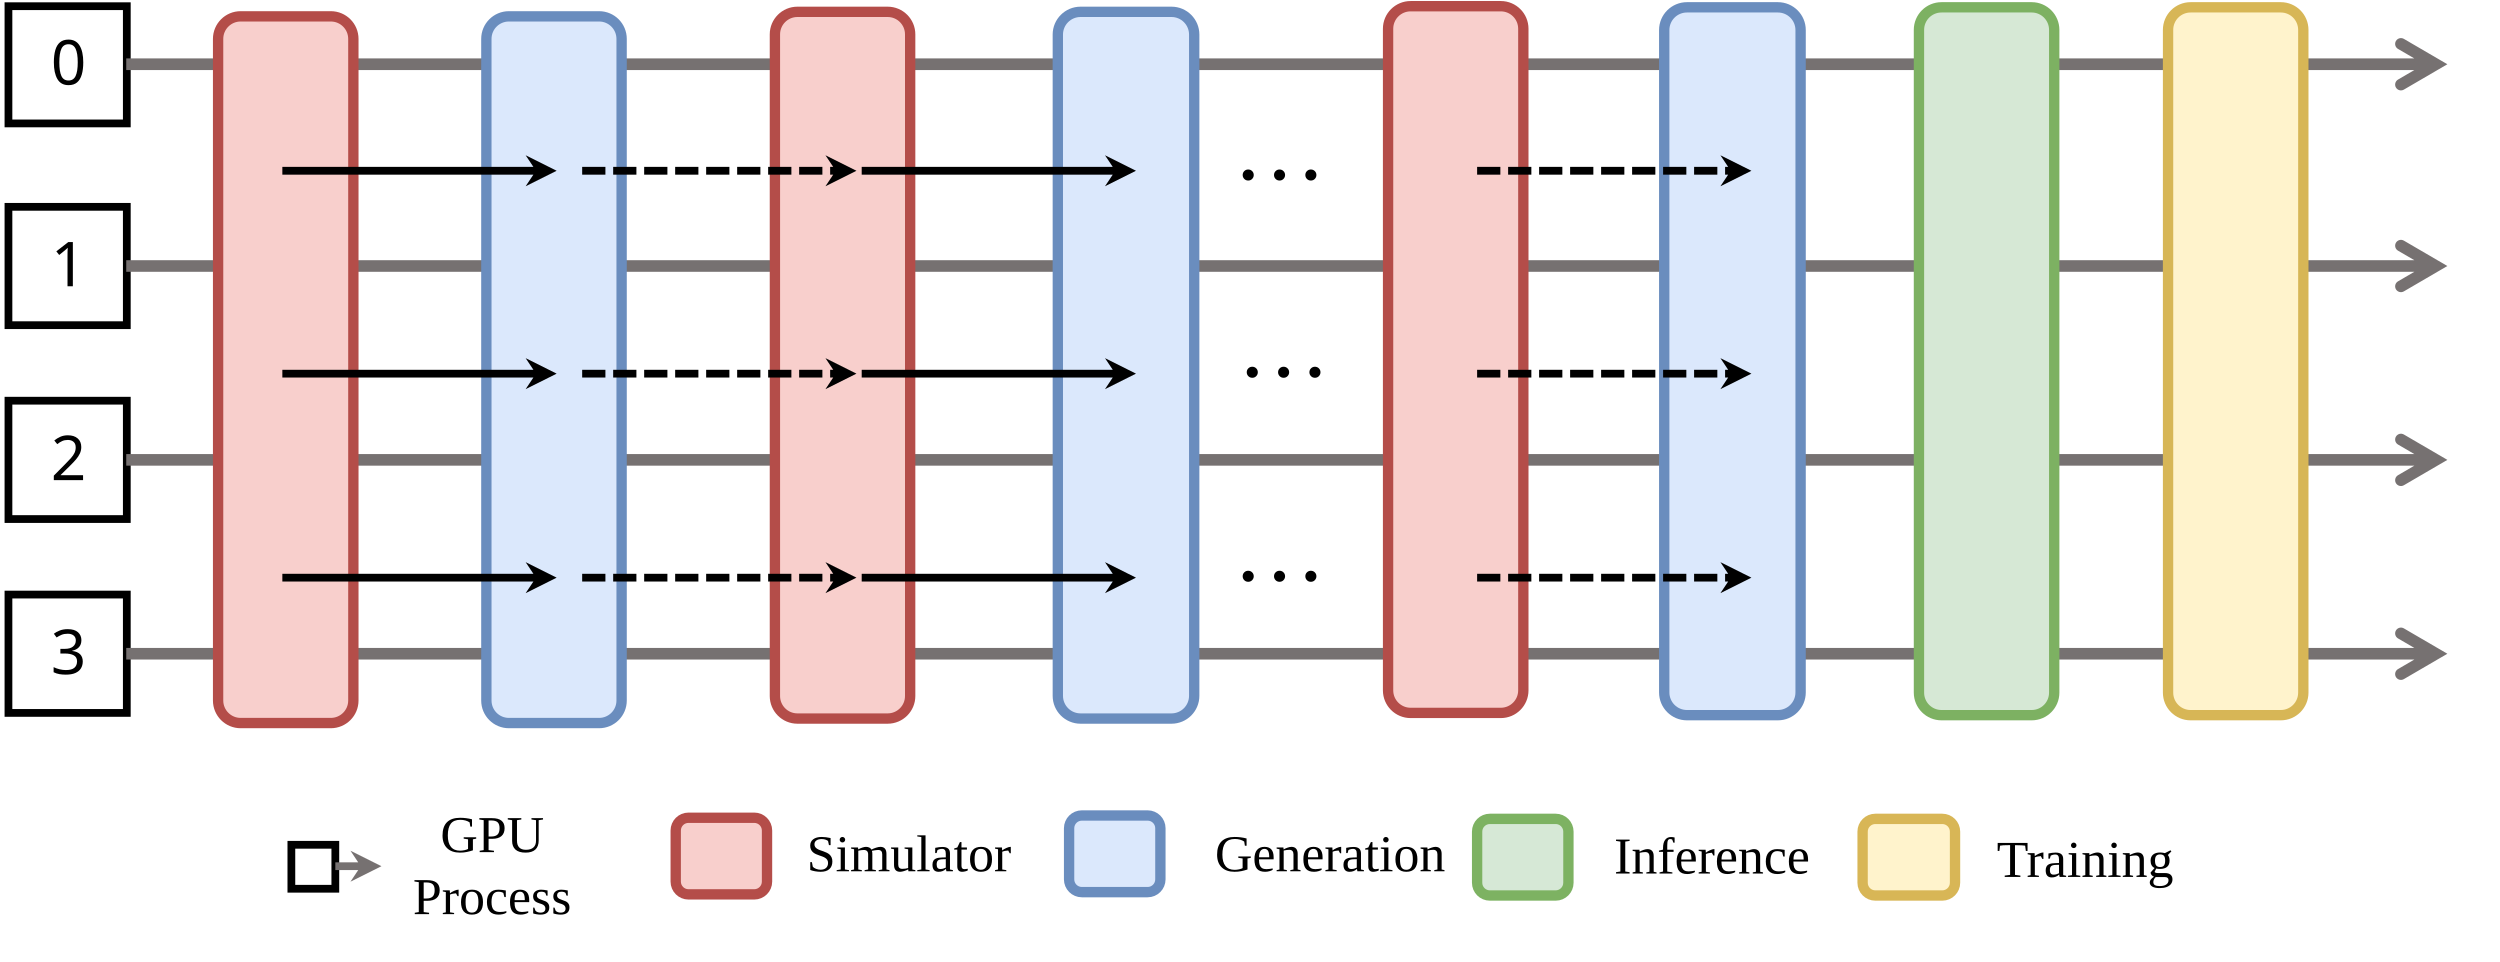
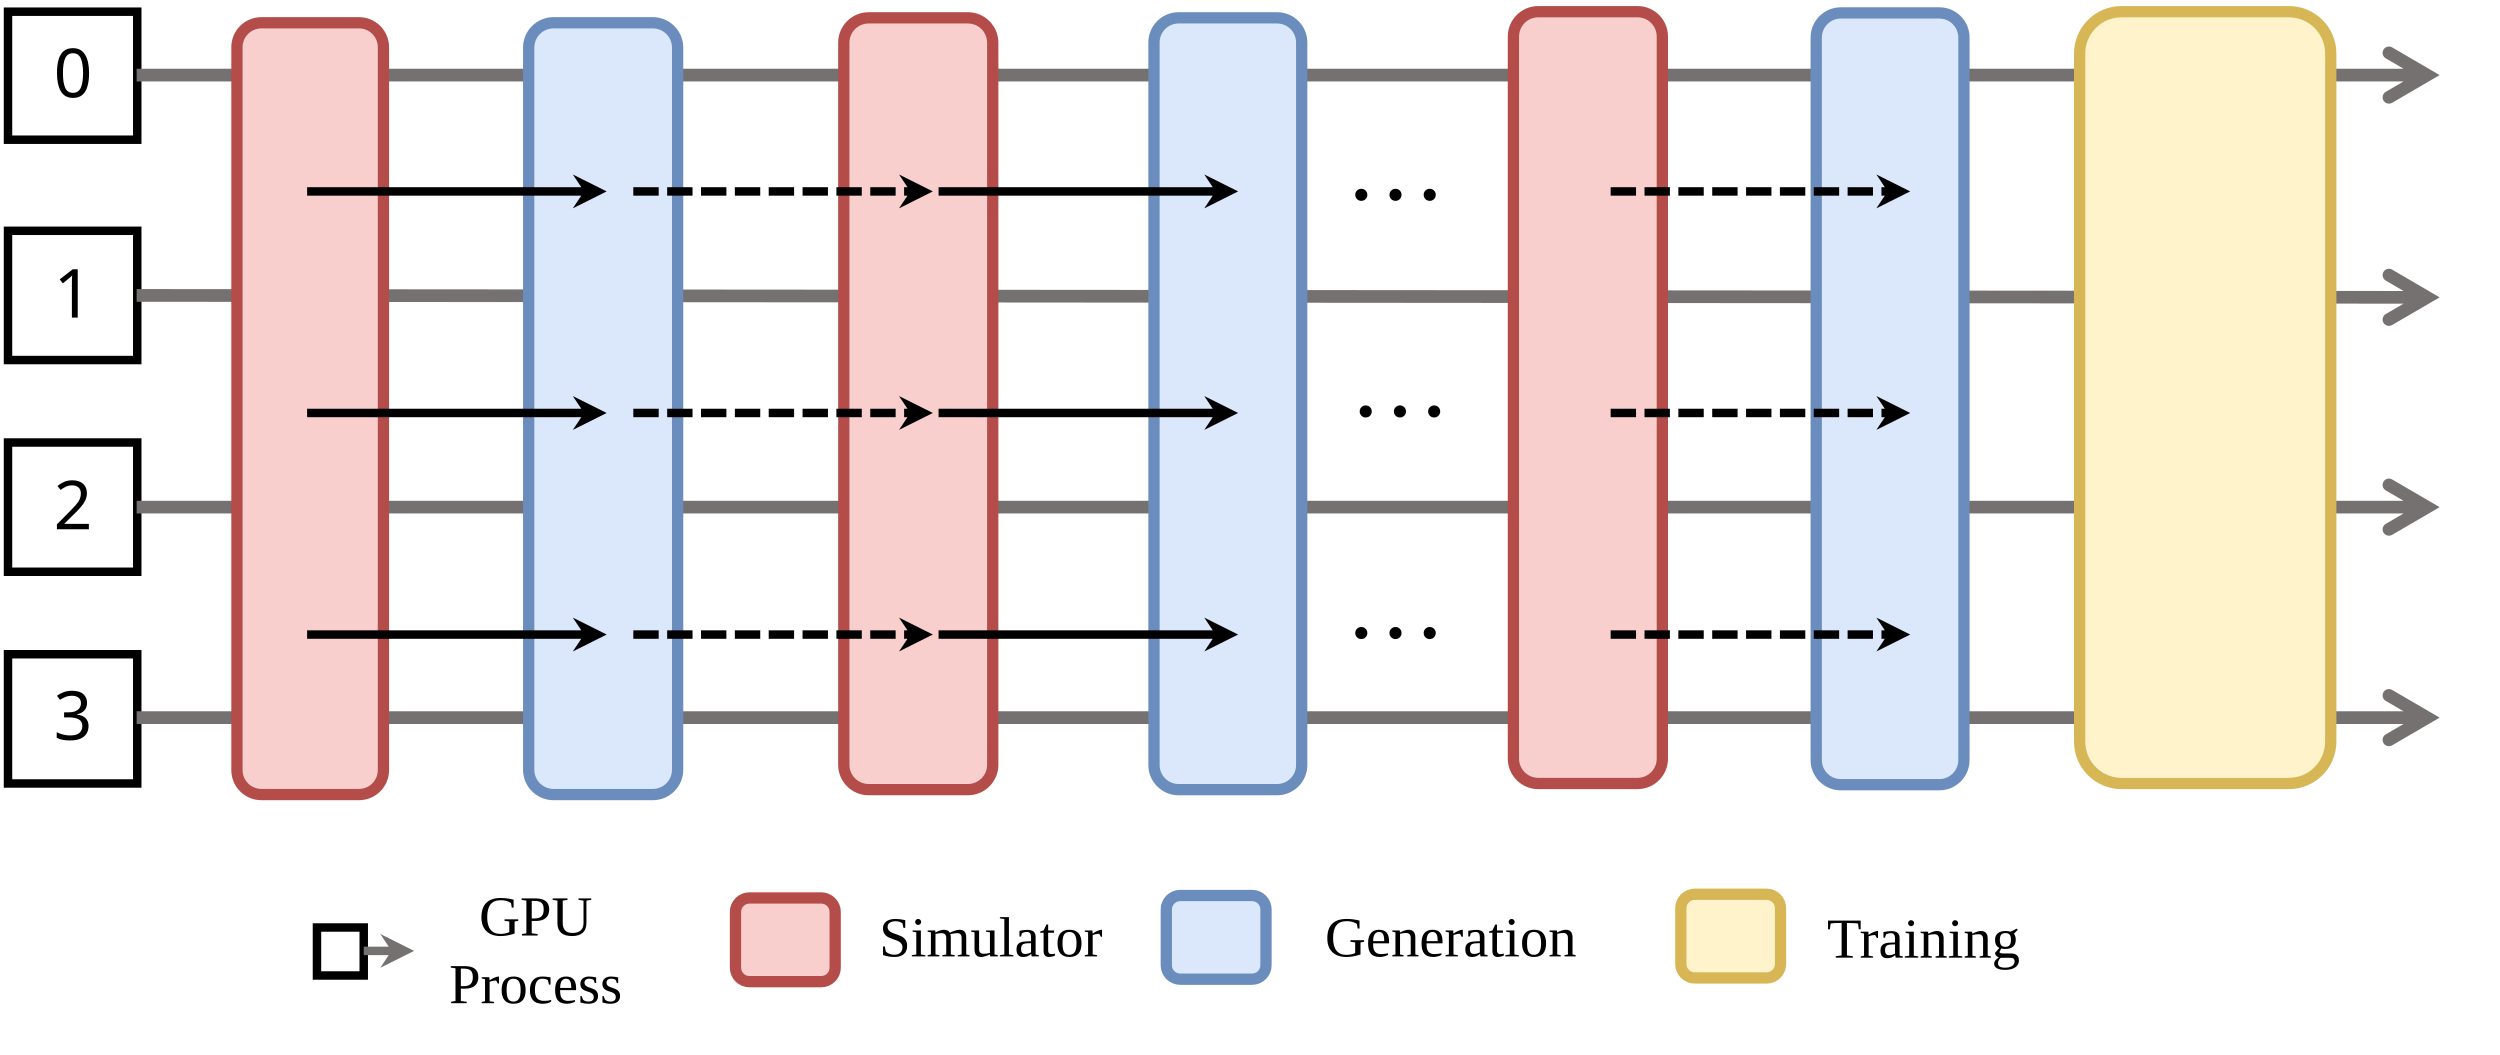
- <svg xmlns="http://www.w3.org/2000/svg" width="2218" height="853" xml:space="preserve" overflow="hidden">
-   <g transform="translate(-577 -971)">
+ <svg xmlns="http://www.w3.org/2000/svg" width="2031" height="857" xml:space="preserve" overflow="hidden">
+   <g transform="translate(-664 -1347)">
    <g>
-       <rect x="584.5" y="976.5" width="105" height="104" stroke="#000000" stroke-width="6.875" stroke-linecap="butt" stroke-linejoin="miter" stroke-miterlimit="8" stroke-opacity="1" fill="none" />
-       <text fill="#000000" fill-opacity="1" font-family="DengXian,DengXian_MSFontService,sans-serif" font-style="normal" font-variant="normal" font-weight="400" font-stretch="normal" font-size="55" text-anchor="start" direction="ltr" writing-mode="lr-tb" unicode-bidi="normal" text-decoration="none" transform="matrix(1 0 0 1 622.101 1046)">0</text>
-       <rect x="584.5" y="1154.5" width="105" height="105" stroke="#000000" stroke-width="6.875" stroke-linecap="butt" stroke-linejoin="miter" stroke-miterlimit="8" stroke-opacity="1" fill="none" />
-       <text fill="#000000" fill-opacity="1" font-family="DengXian,DengXian_MSFontService,sans-serif" font-style="normal" font-variant="normal" font-weight="400" font-stretch="normal" font-size="55" text-anchor="start" direction="ltr" writing-mode="lr-tb" unicode-bidi="normal" text-decoration="none" transform="matrix(1 0 0 1 622.101 1225)">1</text>
-       <rect x="584.5" y="1326.5" width="105" height="105" stroke="#000000" stroke-width="6.875" stroke-linecap="butt" stroke-linejoin="miter" stroke-miterlimit="8" stroke-opacity="1" fill="none" />
-       <text fill="#000000" fill-opacity="1" font-family="DengXian,DengXian_MSFontService,sans-serif" font-style="normal" font-variant="normal" font-weight="400" font-stretch="normal" font-size="55" text-anchor="start" direction="ltr" writing-mode="lr-tb" unicode-bidi="normal" text-decoration="none" transform="matrix(1 0 0 1 622.101 1397)">2</text>
-       <rect x="584.5" y="1498.5" width="105" height="105" stroke="#000000" stroke-width="6.875" stroke-linecap="butt" stroke-linejoin="miter" stroke-miterlimit="8" stroke-opacity="1" fill="none" />
-       <text fill="#000000" fill-opacity="1" font-family="DengXian,DengXian_MSFontService,sans-serif" font-style="normal" font-variant="normal" font-weight="400" font-stretch="normal" font-size="55" text-anchor="start" direction="ltr" writing-mode="lr-tb" unicode-bidi="normal" text-decoration="none" transform="matrix(1 0 0 1 622.101 1569)">3</text>
-       <path d="M689 1022.84 2738.05 1022.84 2738.05 1033.16 689 1033.16ZM2709.72 1005.5 2748.3 1028 2709.72 1050.5C2707.26 1051.94 2704.11 1051.11 2702.67 1048.65 2701.24 1046.19 2702.07 1043.03 2704.53 1041.59L2735.47 1023.55 2735.47 1032.45 2704.53 1014.41C2702.07 1012.97 2701.24 1009.82 2702.67 1007.36 2704.11 1004.9 2707.26 1004.06 2709.72 1005.5Z" fill="#767171" fill-rule="nonzero" fill-opacity="1" />
-       <path d="M689 1201.84 2738.05 1201.84 2738.05 1212.16 689 1212.16ZM2709.72 1184.5 2748.3 1207 2709.72 1229.5C2707.26 1230.94 2704.11 1230.1 2702.67 1227.65 2701.24 1225.19 2702.07 1222.03 2704.53 1220.59L2735.47 1202.55 2735.47 1211.45 2704.53 1193.41C2702.07 1191.97 2701.24 1188.82 2702.67 1186.36 2704.11 1183.9 2707.26 1183.06 2709.72 1184.5Z" fill="#767171" fill-rule="nonzero" fill-opacity="1" />
-       <path d="M689 1373.84 2738.05 1373.84 2738.05 1384.16 689 1384.16ZM2709.72 1356.5 2748.3 1379 2709.72 1401.5C2707.26 1402.94 2704.11 1402.11 2702.67 1399.65 2701.24 1397.19 2702.07 1394.03 2704.53 1392.59L2735.47 1374.55 2735.47 1383.45 2704.53 1365.41C2702.07 1363.97 2701.24 1360.82 2702.67 1358.36 2704.11 1355.9 2707.26 1355.06 2709.72 1356.5Z" fill="#767171" fill-rule="nonzero" fill-opacity="1" />
-       <path d="M689 1545.84 2738.05 1545.84 2738.05 1556.16 689 1556.16ZM2709.72 1528.5 2748.3 1551 2709.72 1573.5C2707.26 1574.94 2704.11 1574.11 2702.67 1571.65 2701.24 1569.19 2702.07 1566.03 2704.53 1564.59L2735.47 1546.55 2735.47 1555.45 2704.53 1537.41C2702.07 1535.97 2701.24 1532.82 2702.67 1530.36 2704.11 1527.9 2707.26 1527.06 2709.72 1528.5Z" fill="#767171" fill-rule="nonzero" fill-opacity="1" />
-       <path d="M770.5 1005.5C770.5 994.455 779.454 985.5 790.5 985.5L870.5 985.5C881.546 985.5 890.5 994.455 890.5 1005.5L890.5 1592.5C890.5 1603.55 881.546 1612.5 870.5 1612.5L790.5 1612.5C779.454 1612.5 770.5 1603.55 770.5 1592.5Z" stroke="#B44D49" stroke-width="9.167" stroke-linecap="butt" stroke-linejoin="miter" stroke-miterlimit="8" stroke-opacity="1" fill="#F8CFCC" fill-rule="evenodd" fill-opacity="1" />
-       <path d="M1008.5 1005.5C1008.5 994.455 1017.45 985.5 1028.5 985.5L1108.5 985.5C1119.55 985.5 1128.5 994.455 1128.5 1005.5L1128.5 1592.5C1128.5 1603.55 1119.55 1612.5 1108.5 1612.5L1028.5 1612.5C1017.45 1612.5 1008.5 1603.55 1008.5 1592.5Z" stroke="#6A8DBE" stroke-width="9.167" stroke-linecap="butt" stroke-linejoin="miter" stroke-miterlimit="8" stroke-opacity="1" fill="#DBE8FC" fill-rule="evenodd" fill-opacity="1" />
-       <path d="M1264.5 1001.5C1264.5 990.454 1273.45 981.5 1284.5 981.5L1364.5 981.5C1375.55 981.5 1384.5 990.454 1384.5 1001.5L1384.5 1588.5C1384.5 1599.55 1375.55 1608.5 1364.5 1608.5L1284.5 1608.5C1273.45 1608.5 1264.5 1599.55 1264.5 1588.5Z" stroke="#B44D49" stroke-width="9.167" stroke-linecap="butt" stroke-linejoin="miter" stroke-miterlimit="8" stroke-opacity="1" fill="#F8CFCC" fill-rule="evenodd" fill-opacity="1" />
-       <path d="M1515.5 1001.67C1515.5 990.529 1524.53 981.5 1535.67 981.5L1616.33 981.5C1627.47 981.5 1636.5 990.529 1636.5 1001.67L1636.5 1588.33C1636.5 1599.47 1627.47 1608.5 1616.33 1608.5L1535.67 1608.5C1524.53 1608.5 1515.5 1599.47 1515.5 1588.33Z" stroke="#6A8DBE" stroke-width="9.167" stroke-linecap="butt" stroke-linejoin="miter" stroke-miterlimit="8" stroke-opacity="1" fill="#DBE8FC" fill-rule="evenodd" fill-opacity="1" />
-       <path d="M1808.5 996.5C1808.5 985.455 1817.45 976.5 1828.5 976.5L1908.5 976.5C1919.55 976.5 1928.5 985.455 1928.5 996.5L1928.5 1583.5C1928.5 1594.55 1919.55 1603.5 1908.5 1603.5L1828.5 1603.5C1817.45 1603.5 1808.5 1594.55 1808.5 1583.5Z" stroke="#B44D49" stroke-width="9.167" stroke-linecap="butt" stroke-linejoin="miter" stroke-miterlimit="8" stroke-opacity="1" fill="#F8CFCC" fill-rule="evenodd" fill-opacity="1" />
-       <path d="M2053.5 997.667C2053.5 986.529 2062.53 977.5 2073.67 977.5L2154.33 977.5C2165.47 977.5 2174.5 986.529 2174.5 997.667L2174.5 1585.33C2174.5 1596.47 2165.47 1605.5 2154.33 1605.5L2073.67 1605.5C2062.53 1605.5 2053.5 1596.47 2053.5 1585.33Z" stroke="#6A8DBE" stroke-width="9.167" stroke-linecap="butt" stroke-linejoin="miter" stroke-miterlimit="8" stroke-opacity="1" fill="#DBE8FC" fill-rule="evenodd" fill-opacity="1" />
-       <path d="M2279.5 997.501C2279.5 986.455 2288.45 977.5 2299.5 977.5L2379.5 977.5C2390.55 977.5 2399.5 986.455 2399.5 997.501L2399.5 1585.5C2399.5 1596.55 2390.55 1605.5 2379.5 1605.5L2299.5 1605.5C2288.45 1605.5 2279.5 1596.55 2279.5 1585.5Z" stroke="#7DB162" stroke-width="9.167" stroke-linecap="butt" stroke-linejoin="miter" stroke-miterlimit="8" stroke-opacity="1" fill="#D6E8D5" fill-rule="evenodd" fill-opacity="1" />
-       <path d="M2500.5 997.501C2500.5 986.455 2509.45 977.5 2520.5 977.5L2600.5 977.5C2611.55 977.5 2620.5 986.455 2620.5 997.501L2620.5 1585.5C2620.5 1596.55 2611.55 1605.5 2600.5 1605.5L2520.5 1605.5C2509.45 1605.5 2500.5 1596.55 2500.5 1585.5Z" stroke="#D7B656" stroke-width="9.167" stroke-linecap="butt" stroke-linejoin="miter" stroke-miterlimit="8" stroke-opacity="1" fill="#FFF3CC" fill-rule="evenodd" fill-opacity="1" />
-       <text fill="#000000" fill-opacity="1" font-family="Times New Roman,Times New Roman_MSFontService,sans-serif" font-style="normal" font-variant="normal" font-weight="400" font-stretch="normal" font-size="83" text-anchor="start" direction="ltr" writing-mode="lr-tb" unicode-bidi="normal" text-decoration="none" transform="matrix(1 0 0 1 1670.71 1130)">…</text>
-       <text fill="#000000" fill-opacity="1" font-family="Times New Roman,Times New Roman_MSFontService,sans-serif" font-style="normal" font-variant="normal" font-weight="400" font-stretch="normal" font-size="83" text-anchor="start" direction="ltr" writing-mode="lr-tb" unicode-bidi="normal" text-decoration="none" transform="matrix(1 0 0 1 1674.32 1305)">…</text>
-       <text fill="#000000" fill-opacity="1" font-family="Times New Roman,Times New Roman_MSFontService,sans-serif" font-style="normal" font-variant="normal" font-weight="400" font-stretch="normal" font-size="83" text-anchor="start" direction="ltr" writing-mode="lr-tb" unicode-bidi="normal" text-decoration="none" transform="matrix(1 0 0 1 1670.71 1486)">…</text>
-       <path d="M827.5 1119.06 1052.52 1119.06 1052.52 1125.94 827.5 1125.94ZM1052.52 1122.5 1043.35 1108.75 1070.85 1122.5 1043.35 1136.25Z" fill="#000000" fill-rule="nonzero" fill-opacity="1" />
-       <path d="M827.5 1299.06 1052.52 1299.06 1052.52 1305.94 827.5 1305.94ZM1052.52 1302.5 1043.35 1288.75 1070.85 1302.5 1043.35 1316.25Z" fill="#000000" fill-rule="nonzero" fill-opacity="1" />
-       <path d="M827.5 1480.06 1052.52 1480.06 1052.52 1486.94 827.5 1486.94ZM1052.52 1483.5 1043.35 1469.75 1070.85 1483.5 1043.35 1497.25Z" fill="#000000" fill-rule="nonzero" fill-opacity="1" />
-       <path d="M1093.5 1119.06 1114.12 1119.06 1114.12 1125.94 1093.5 1125.94ZM1121 1119.06 1141.62 1119.06 1141.62 1125.94 1121 1125.94ZM1148.5 1119.06 1169.12 1119.06 1169.12 1125.94 1148.5 1125.94ZM1176 1119.06 1196.62 1119.06 1196.62 1125.94 1176 1125.94ZM1203.5 1119.06 1224.12 1119.06 1224.12 1125.94 1203.5 1125.94ZM1231 1119.06 1251.62 1119.06 1251.62 1125.94 1231 1125.94ZM1258.5 1119.06 1279.12 1119.06 1279.12 1125.94 1258.5 1125.94ZM1286 1119.06 1306.62 1119.06 1306.62 1125.94 1286 1125.94ZM1313.5 1119.06 1318.52 1119.06 1318.52 1125.94 1313.5 1125.94ZM1318.52 1122.5 1309.35 1108.75 1336.85 1122.5 1309.35 1136.25Z" fill="#000000" fill-rule="nonzero" fill-opacity="1" />
-       <path d="M1093.5 1299.06 1114.12 1299.06 1114.12 1305.94 1093.5 1305.94ZM1121 1299.06 1141.62 1299.06 1141.62 1305.94 1121 1305.94ZM1148.5 1299.06 1169.12 1299.06 1169.12 1305.94 1148.5 1305.94ZM1176 1299.06 1196.62 1299.06 1196.62 1305.94 1176 1305.94ZM1203.5 1299.06 1224.12 1299.06 1224.12 1305.94 1203.5 1305.94ZM1231 1299.06 1251.62 1299.06 1251.62 1305.94 1231 1305.94ZM1258.5 1299.06 1279.12 1299.06 1279.12 1305.94 1258.5 1305.94ZM1286 1299.06 1306.62 1299.06 1306.62 1305.94 1286 1305.94ZM1313.5 1299.06 1318.52 1299.06 1318.52 1305.94 1313.5 1305.94ZM1318.52 1302.5 1309.35 1288.75 1336.85 1302.5 1309.35 1316.25Z" fill="#000000" fill-rule="nonzero" fill-opacity="1" />
-       <path d="M1093.5 1480.06 1114.12 1480.06 1114.12 1486.94 1093.5 1486.94ZM1121 1480.06 1141.62 1480.06 1141.62 1486.94 1121 1486.94ZM1148.5 1480.06 1169.12 1480.06 1169.12 1486.94 1148.5 1486.94ZM1176 1480.06 1196.62 1480.06 1196.62 1486.94 1176 1486.94ZM1203.5 1480.06 1224.12 1480.06 1224.12 1486.94 1203.5 1486.94ZM1231 1480.06 1251.62 1480.06 1251.62 1486.94 1231 1486.94ZM1258.5 1480.06 1279.12 1480.06 1279.12 1486.94 1258.5 1486.94ZM1286 1480.06 1306.62 1480.06 1306.62 1486.94 1286 1486.94ZM1313.5 1480.06 1318.52 1480.06 1318.52 1486.94 1313.5 1486.94ZM1318.52 1483.5 1309.35 1469.75 1336.85 1483.5 1309.35 1497.25Z" fill="#000000" fill-rule="nonzero" fill-opacity="1" />
-       <path d="M1341.5 1119.06 1566.52 1119.06 1566.52 1125.94 1341.5 1125.94ZM1566.52 1122.5 1557.35 1108.75 1584.85 1122.5 1557.35 1136.25Z" fill="#000000" fill-rule="nonzero" fill-opacity="1" />
-       <path d="M1341.5 1299.06 1566.52 1299.06 1566.52 1305.94 1341.5 1305.94ZM1566.52 1302.5 1557.35 1288.75 1584.85 1302.5 1557.35 1316.25Z" fill="#000000" fill-rule="nonzero" fill-opacity="1" />
-       <path d="M1341.5 1480.06 1566.52 1480.06 1566.52 1486.94 1341.5 1486.94ZM1566.52 1483.5 1557.35 1469.75 1584.85 1483.5 1557.35 1497.25Z" fill="#000000" fill-rule="nonzero" fill-opacity="1" />
-       <path d="M1887.5 1119.06 1908.12 1119.06 1908.12 1125.94 1887.5 1125.94ZM1915 1119.06 1935.62 1119.06 1935.62 1125.94 1915 1125.94ZM1942.5 1119.06 1963.12 1119.06 1963.12 1125.94 1942.5 1125.94ZM1970 1119.06 1990.62 1119.06 1990.62 1125.94 1970 1125.94ZM1997.5 1119.06 2018.12 1119.06 2018.12 1125.94 1997.5 1125.94ZM2025 1119.06 2045.62 1119.06 2045.62 1125.94 2025 1125.94ZM2052.5 1119.06 2073.12 1119.06 2073.12 1125.94 2052.5 1125.94ZM2080 1119.06 2100.62 1119.06 2100.62 1125.94 2080 1125.94ZM2107.5 1119.06 2112.52 1119.06 2112.52 1125.94 2107.5 1125.94ZM2112.52 1122.5 2103.35 1108.75 2130.85 1122.5 2103.35 1136.25Z" fill="#000000" fill-rule="nonzero" fill-opacity="1" />
-       <path d="M1887.5 1299.06 1908.12 1299.06 1908.12 1305.94 1887.5 1305.94ZM1915 1299.06 1935.62 1299.06 1935.62 1305.94 1915 1305.94ZM1942.5 1299.06 1963.12 1299.06 1963.12 1305.94 1942.5 1305.94ZM1970 1299.06 1990.62 1299.06 1990.62 1305.94 1970 1305.94ZM1997.5 1299.06 2018.12 1299.06 2018.12 1305.94 1997.5 1305.94ZM2025 1299.06 2045.62 1299.06 2045.62 1305.94 2025 1305.94ZM2052.5 1299.06 2073.12 1299.06 2073.12 1305.94 2052.5 1305.94ZM2080 1299.06 2100.62 1299.06 2100.62 1305.94 2080 1305.94ZM2107.5 1299.06 2112.52 1299.06 2112.52 1305.94 2107.5 1305.94ZM2112.52 1302.5 2103.35 1288.75 2130.85 1302.5 2103.35 1316.25Z" fill="#000000" fill-rule="nonzero" fill-opacity="1" />
-       <path d="M1887.5 1480.06 1908.12 1480.06 1908.12 1486.94 1887.5 1486.94ZM1915 1480.06 1935.62 1480.06 1935.62 1486.94 1915 1486.94ZM1942.5 1480.06 1963.12 1480.06 1963.12 1486.94 1942.5 1486.94ZM1970 1480.06 1990.62 1480.06 1990.62 1486.94 1970 1486.94ZM1997.5 1480.06 2018.12 1480.06 2018.12 1486.94 1997.5 1486.94ZM2025 1480.06 2045.62 1480.06 2045.62 1486.94 2025 1486.94ZM2052.5 1480.06 2073.12 1480.06 2073.12 1486.94 2052.5 1486.94ZM2080 1480.06 2100.62 1480.06 2100.62 1486.94 2080 1486.94ZM2107.5 1480.06 2112.52 1480.06 2112.52 1486.94 2107.5 1486.94ZM2112.52 1483.5 2103.35 1469.75 2130.85 1483.5 2103.35 1497.25Z" fill="#000000" fill-rule="nonzero" fill-opacity="1" />
-       <path d="M1176.5 1707.83C1176.5 1701.57 1181.57 1696.5 1187.83 1696.5L1246.17 1696.5C1252.43 1696.5 1257.5 1701.57 1257.5 1707.83L1257.5 1753.17C1257.5 1759.43 1252.43 1764.5 1246.17 1764.5L1187.83 1764.5C1181.57 1764.5 1176.5 1759.43 1176.5 1753.17Z" stroke="#B44D49" stroke-width="9.167" stroke-linecap="butt" stroke-linejoin="miter" stroke-miterlimit="8" stroke-opacity="1" fill="#F8CFCC" fill-rule="evenodd" fill-opacity="1" />
-       <rect x="835.5" y="1720.5" width="39" height="39" stroke="#000000" stroke-width="6.875" stroke-linecap="butt" stroke-linejoin="miter" stroke-miterlimit="8" stroke-opacity="1" fill="none" />
-       <path d="M874.5 1736.06 897.089 1736.06 897.089 1742.94 874.5 1742.94ZM897.089 1739.5 887.922 1725.75 915.422 1739.5 887.922 1753.25Z" fill="#767171" fill-rule="nonzero" fill-opacity="1" />
-       <text fill="#000000" fill-opacity="1" font-family="Times New Roman,Times New Roman_MSFontService,sans-serif" font-style="normal" font-variant="normal" font-weight="400" font-stretch="normal" font-size="46" text-anchor="start" direction="ltr" writing-mode="lr-tb" unicode-bidi="normal" text-decoration="none" transform="matrix(1 0 0 1 967.72 1727)">GPU </text>
-       <text fill="#000000" fill-opacity="1" font-family="Times New Roman,Times New Roman_MSFontService,sans-serif" font-style="normal" font-variant="normal" font-weight="400" font-stretch="normal" font-size="46" text-anchor="start" direction="ltr" writing-mode="lr-tb" unicode-bidi="normal" text-decoration="none" transform="matrix(1 0 0 1 943.36 1782)">Process</text>
-       <text fill="#000000" fill-opacity="1" font-family="Times New Roman,Times New Roman_MSFontService,sans-serif" font-style="normal" font-variant="normal" font-weight="400" font-stretch="normal" font-size="46" text-anchor="start" direction="ltr" writing-mode="lr-tb" unicode-bidi="normal" text-decoration="none" transform="matrix(1 0 0 1 1292.74 1744)">Simulator</text>
-       <path d="M1525.5 1705.83C1525.5 1699.57 1530.57 1694.5 1536.83 1694.5L1595.17 1694.5C1601.43 1694.5 1606.5 1699.57 1606.5 1705.83L1606.5 1751.17C1606.5 1757.43 1601.43 1762.5 1595.17 1762.5L1536.83 1762.5C1530.57 1762.5 1525.5 1757.43 1525.5 1751.17Z" stroke="#6A8DBE" stroke-width="9.167" stroke-linecap="butt" stroke-linejoin="miter" stroke-miterlimit="8" stroke-opacity="1" fill="#DBE8FC" fill-rule="evenodd" fill-opacity="1" />
-       <text fill="#000000" fill-opacity="1" font-family="Times New Roman,Times New Roman_MSFontService,sans-serif" font-style="normal" font-variant="normal" font-weight="400" font-stretch="normal" font-size="46" text-anchor="start" direction="ltr" writing-mode="lr-tb" unicode-bidi="normal" text-decoration="none" transform="matrix(1 0 0 1 1654.92 1744)">Generation</text>
-       <path d="M1887.5 1708.83C1887.5 1702.57 1892.57 1697.5 1898.83 1697.5L1957.17 1697.5C1963.43 1697.5 1968.5 1702.57 1968.5 1708.83L1968.5 1754.17C1968.5 1760.43 1963.43 1765.5 1957.17 1765.5L1898.83 1765.5C1892.57 1765.5 1887.5 1760.43 1887.5 1754.17Z" stroke="#7DB262" stroke-width="9.167" stroke-linecap="butt" stroke-linejoin="miter" stroke-miterlimit="8" stroke-opacity="1" fill="#D6E8D6" fill-rule="evenodd" fill-opacity="1" />
-       <text fill="#000000" fill-opacity="1" font-family="Times New Roman,Times New Roman_MSFontService,sans-serif" font-style="normal" font-variant="normal" font-weight="400" font-stretch="normal" font-size="46" text-anchor="start" direction="ltr" writing-mode="lr-tb" unicode-bidi="normal" text-decoration="none" transform="matrix(1 0 0 1 2009.08 1746)">Inference</text>
-       <path d="M2229.5 1708.83C2229.5 1702.57 2234.57 1697.5 2240.83 1697.5L2300.17 1697.5C2306.43 1697.5 2311.5 1702.57 2311.5 1708.83L2311.5 1754.17C2311.5 1760.43 2306.43 1765.5 2300.17 1765.5L2240.83 1765.5C2234.57 1765.5 2229.5 1760.43 2229.5 1754.17Z" stroke="#D8B656" stroke-width="9.167" stroke-linecap="butt" stroke-linejoin="miter" stroke-miterlimit="8" stroke-opacity="1" fill="#FFF3CC" fill-rule="evenodd" fill-opacity="1" />
-       <text fill="#000000" fill-opacity="1" font-family="Times New Roman,Times New Roman_MSFontService,sans-serif" font-style="normal" font-variant="normal" font-weight="400" font-stretch="normal" font-size="46" text-anchor="start" direction="ltr" writing-mode="lr-tb" unicode-bidi="normal" text-decoration="none" transform="matrix(1 0 0 1 2348.51 1749)">Training</text>
+       <rect x="670.5" y="1356.5" width="105" height="104" stroke="#000000" stroke-width="6.875" stroke-linecap="butt" stroke-linejoin="miter" stroke-miterlimit="8" stroke-opacity="1" fill="none" />
+       <text fill="#000000" fill-opacity="1" font-family="DengXian,DengXian_MSFontService,sans-serif" font-style="normal" font-variant="normal" font-weight="400" font-stretch="normal" font-size="55" text-anchor="start" direction="ltr" writing-mode="lr-tb" unicode-bidi="normal" text-decoration="none" transform="matrix(1 0 0 1 707.604 1426)">0</text>
+       <rect x="670.5" y="1534.5" width="105" height="105" stroke="#000000" stroke-width="6.875" stroke-linecap="butt" stroke-linejoin="miter" stroke-miterlimit="8" stroke-opacity="1" fill="none" />
+       <text fill="#000000" fill-opacity="1" font-family="DengXian,DengXian_MSFontService,sans-serif" font-style="normal" font-variant="normal" font-weight="400" font-stretch="normal" font-size="55" text-anchor="start" direction="ltr" writing-mode="lr-tb" unicode-bidi="normal" text-decoration="none" transform="matrix(1 0 0 1 707.604 1605)">1</text>
+       <rect x="670.5" y="1706.5" width="105" height="105" stroke="#000000" stroke-width="6.875" stroke-linecap="butt" stroke-linejoin="miter" stroke-miterlimit="8" stroke-opacity="1" fill="none" />
+       <text fill="#000000" fill-opacity="1" font-family="DengXian,DengXian_MSFontService,sans-serif" font-style="normal" font-variant="normal" font-weight="400" font-stretch="normal" font-size="55" text-anchor="start" direction="ltr" writing-mode="lr-tb" unicode-bidi="normal" text-decoration="none" transform="matrix(1 0 0 1 707.604 1777)">2</text>
+       <rect x="670.5" y="1878.5" width="105" height="105" stroke="#000000" stroke-width="6.875" stroke-linecap="butt" stroke-linejoin="miter" stroke-miterlimit="8" stroke-opacity="1" fill="none" />
+       <text fill="#000000" fill-opacity="1" font-family="DengXian,DengXian_MSFontService,sans-serif" font-style="normal" font-variant="normal" font-weight="400" font-stretch="normal" font-size="55" text-anchor="start" direction="ltr" writing-mode="lr-tb" unicode-bidi="normal" text-decoration="none" transform="matrix(1 0 0 1 707.604 1948)">3</text>
+       <path d="M9.94614e-07-5.156 1860.72-5.156 1860.72 5.157-9.94614e-07 5.156ZM1832.38-22.5 1870.95 0 1832.38 22.501C1829.92 23.936 1826.76 23.105 1825.33 20.645 1823.89 18.186 1824.72 15.028 1827.18 13.593L1858.12-4.454 1858.12 4.454 1827.18-13.593 1827.18-13.593C1824.72-15.027 1823.89-18.185 1825.33-20.645 1826.76-23.104 1829.92-23.935 1832.38-22.5Z" fill="#767171" fill-rule="nonzero" fill-opacity="1" transform="matrix(1 0 0 -1 775 1408)" />
+       <path d="M775.005 1581.84 2635.71 1583.41 2635.7 1593.72 774.996 1592.16ZM2607.4 1566.04 2645.95 1588.58 2607.36 1611.04C2604.9 1612.48 2601.74 1611.64 2600.31 1609.18 2598.88 1606.72 2599.71 1603.57 2602.17 1602.13L2633.12 1584.11 2633.12 1593.02 2602.19 1574.95C2599.74 1573.51 2598.91 1570.35 2600.34 1567.89 2601.78 1565.43 2604.94 1564.61 2607.4 1566.04Z" fill="#767171" fill-rule="nonzero" fill-opacity="1" />
+       <path d="M9.94614e-07-5.156 1860.72-5.156 1860.72 5.157-9.94614e-07 5.156ZM1832.38-22.5 1870.95 0 1832.38 22.501C1829.92 23.936 1826.76 23.105 1825.33 20.645 1823.89 18.186 1824.72 15.028 1827.18 13.593L1858.12-4.454 1858.12 4.454 1827.18-13.593 1827.18-13.593C1824.72-15.027 1823.89-18.185 1825.33-20.645 1826.76-23.104 1829.92-23.935 1832.38-22.5Z" fill="#767171" fill-rule="nonzero" fill-opacity="1" transform="matrix(1 0 0 -1 775 1759)" />
+       <path d="M9.94614e-07-5.156 1860.72-5.156 1860.72 5.157-9.94614e-07 5.156ZM1832.38-22.5 1870.95 0 1832.38 22.501C1829.92 23.936 1826.76 23.105 1825.33 20.645 1823.89 18.186 1824.72 15.028 1827.18 13.593L1858.12-4.454 1858.12 4.454 1827.18-13.593 1827.18-13.593C1824.72-15.027 1823.89-18.185 1825.33-20.645 1826.76-23.104 1829.92-23.935 1832.38-22.5Z" fill="#767171" fill-rule="nonzero" fill-opacity="1" transform="matrix(1 0 0 -1 775 1930)" />
+       <path d="M856.5 1385.33C856.5 1374.38 865.38 1365.5 876.334 1365.5L955.666 1365.5C966.62 1365.5 975.5 1374.38 975.5 1385.33L975.5 1972.67C975.5 1983.62 966.62 1992.5 955.666 1992.5L876.334 1992.5C865.38 1992.5 856.5 1983.62 856.5 1972.67Z" stroke="#B44D49" stroke-width="9.167" stroke-linecap="butt" stroke-linejoin="miter" stroke-miterlimit="8" stroke-opacity="1" fill="#F8CFCC" fill-rule="evenodd" fill-opacity="1" />
+       <path d="M1093.5 1385.67C1093.5 1374.53 1102.53 1365.5 1113.67 1365.5L1194.33 1365.5C1205.47 1365.5 1214.5 1374.53 1214.5 1385.67L1214.5 1972.33C1214.5 1983.47 1205.47 1992.5 1194.33 1992.5L1113.67 1992.5C1102.53 1992.5 1093.5 1983.47 1093.5 1972.33Z" stroke="#6A8DBE" stroke-width="9.167" stroke-linecap="butt" stroke-linejoin="miter" stroke-miterlimit="8" stroke-opacity="1" fill="#DBE8FC" fill-rule="evenodd" fill-opacity="1" />
+       <path d="M1349.5 1381.67C1349.5 1370.53 1358.53 1361.5 1369.67 1361.5L1450.33 1361.5C1461.47 1361.5 1470.5 1370.53 1470.5 1381.67L1470.5 1968.33C1470.5 1979.47 1461.47 1988.5 1450.33 1988.5L1369.67 1988.5C1358.53 1988.5 1349.5 1979.47 1349.5 1968.33Z" stroke="#B44D49" stroke-width="9.167" stroke-linecap="butt" stroke-linejoin="miter" stroke-miterlimit="8" stroke-opacity="1" fill="#F8CFCC" fill-rule="evenodd" fill-opacity="1" />
+       <path d="M1601.5 1381.5C1601.5 1370.45 1610.45 1361.5 1621.5 1361.5L1701.5 1361.5C1712.55 1361.5 1721.5 1370.45 1721.5 1381.5L1721.5 1968.5C1721.5 1979.55 1712.55 1988.5 1701.5 1988.5L1621.5 1988.5C1610.45 1988.5 1601.5 1979.55 1601.5 1968.5Z" stroke="#6A8DBE" stroke-width="9.167" stroke-linecap="butt" stroke-linejoin="miter" stroke-miterlimit="8" stroke-opacity="1" fill="#DBE8FC" fill-rule="evenodd" fill-opacity="1" />
+       <path d="M1893.5 1376.67C1893.5 1365.53 1902.53 1356.5 1913.67 1356.5L1994.33 1356.5C2005.47 1356.5 2014.5 1365.53 2014.5 1376.67L2014.5 1963.33C2014.5 1974.47 2005.47 1983.5 1994.33 1983.5L1913.67 1983.5C1902.53 1983.5 1893.5 1974.47 1893.5 1963.33Z" stroke="#B44D49" stroke-width="9.167" stroke-linecap="butt" stroke-linejoin="miter" stroke-miterlimit="8" stroke-opacity="1" fill="#F8CFCC" fill-rule="evenodd" fill-opacity="1" />
+       <path d="M2139.5 1377.5C2139.5 1366.45 2148.45 1357.5 2159.5 1357.5L2239.5 1357.5C2250.55 1357.5 2259.5 1366.45 2259.5 1377.5L2259.5 1964.5C2259.5 1975.55 2250.55 1984.5 2239.5 1984.5L2159.5 1984.5C2148.45 1984.5 2139.5 1975.55 2139.5 1964.5Z" stroke="#6A8DBE" stroke-width="9.167" stroke-linecap="butt" stroke-linejoin="miter" stroke-miterlimit="8" stroke-opacity="1" fill="#DBE8FC" fill-rule="evenodd" fill-opacity="1" />
+       <path d="M2353.5 1390.5C2353.5 1371.72 2368.72 1356.5 2387.5 1356.5L2523.5 1356.5C2542.28 1356.5 2557.5 1371.72 2557.5 1390.5L2557.5 1949.5C2557.5 1968.28 2542.28 1983.5 2523.5 1983.5L2387.5 1983.5C2368.72 1983.5 2353.5 1968.28 2353.5 1949.5Z" stroke="#D7B656" stroke-width="9.167" stroke-linecap="butt" stroke-linejoin="miter" stroke-miterlimit="8" stroke-opacity="1" fill="#FFF3CC" fill-rule="evenodd" fill-opacity="1" />
+       <text fill="#000000" fill-opacity="1" font-family="Times New Roman,Times New Roman_MSFontService,sans-serif" font-style="normal" font-variant="normal" font-weight="400" font-stretch="normal" font-size="83" text-anchor="start" direction="ltr" writing-mode="lr-tb" unicode-bidi="normal" text-decoration="none" transform="matrix(1 0 0 1 1756.21 1509)">…</text>
+       <text fill="#000000" fill-opacity="1" font-family="Times New Roman,Times New Roman_MSFontService,sans-serif" font-style="normal" font-variant="normal" font-weight="400" font-stretch="normal" font-size="83" text-anchor="start" direction="ltr" writing-mode="lr-tb" unicode-bidi="normal" text-decoration="none" transform="matrix(1 0 0 1 1759.82 1685)">…</text>
+       <text fill="#000000" fill-opacity="1" font-family="Times New Roman,Times New Roman_MSFontService,sans-serif" font-style="normal" font-variant="normal" font-weight="400" font-stretch="normal" font-size="83" text-anchor="start" direction="ltr" writing-mode="lr-tb" unicode-bidi="normal" text-decoration="none" transform="matrix(1 0 0 1 1756.21 1865)">…</text>
+       <path d="M913.5 1499.06 1138.52 1499.06 1138.52 1505.94 913.5 1505.94ZM1138.52 1502.5 1129.35 1488.75 1156.85 1502.5 1129.35 1516.25Z" fill="#000000" fill-rule="nonzero" fill-opacity="1" />
+       <path d="M913.5 1679.06 1138.52 1679.06 1138.52 1685.94 913.5 1685.94ZM1138.52 1682.5 1129.35 1668.75 1156.85 1682.5 1129.35 1696.25Z" fill="#000000" fill-rule="nonzero" fill-opacity="1" />
+       <path d="M913.5 1859.06 1138.52 1859.06 1138.52 1865.94 913.5 1865.94ZM1138.52 1862.5 1129.35 1848.75 1156.85 1862.5 1129.35 1876.25Z" fill="#000000" fill-rule="nonzero" fill-opacity="1" />
+       <path d="M1178.5 1499.06 1199.12 1499.06 1199.12 1505.94 1178.5 1505.94ZM1206 1499.06 1226.62 1499.06 1226.62 1505.94 1206 1505.94ZM1233.5 1499.06 1254.12 1499.06 1254.12 1505.94 1233.5 1505.94ZM1261 1499.06 1281.62 1499.06 1281.62 1505.94 1261 1505.94ZM1288.5 1499.06 1309.12 1499.06 1309.12 1505.94 1288.5 1505.94ZM1316 1499.06 1336.62 1499.06 1336.62 1505.94 1316 1505.94ZM1343.5 1499.06 1364.12 1499.06 1364.12 1505.94 1343.5 1505.94ZM1371 1499.06 1391.62 1499.06 1391.62 1505.94 1371 1505.94ZM1398.5 1499.06 1403.52 1499.06 1403.52 1505.94 1398.5 1505.94ZM1403.52 1502.5 1394.35 1488.75 1421.85 1502.5 1394.35 1516.25Z" fill="#000000" fill-rule="nonzero" fill-opacity="1" />
+       <path d="M1178.5 1679.06 1199.12 1679.06 1199.12 1685.94 1178.5 1685.94ZM1206 1679.06 1226.62 1679.06 1226.62 1685.94 1206 1685.94ZM1233.5 1679.06 1254.12 1679.06 1254.12 1685.94 1233.5 1685.94ZM1261 1679.06 1281.62 1679.06 1281.62 1685.94 1261 1685.94ZM1288.5 1679.06 1309.12 1679.06 1309.12 1685.94 1288.5 1685.94ZM1316 1679.06 1336.62 1679.06 1336.62 1685.94 1316 1685.94ZM1343.5 1679.06 1364.12 1679.06 1364.12 1685.94 1343.5 1685.94ZM1371 1679.06 1391.62 1679.06 1391.62 1685.94 1371 1685.94ZM1398.5 1679.06 1403.52 1679.06 1403.52 1685.94 1398.5 1685.94ZM1403.52 1682.5 1394.35 1668.75 1421.85 1682.5 1394.35 1696.25Z" fill="#000000" fill-rule="nonzero" fill-opacity="1" />
+       <path d="M1178.5 1859.06 1199.12 1859.06 1199.12 1865.94 1178.5 1865.94ZM1206 1859.06 1226.62 1859.06 1226.62 1865.94 1206 1865.94ZM1233.5 1859.06 1254.12 1859.06 1254.12 1865.94 1233.5 1865.94ZM1261 1859.06 1281.62 1859.06 1281.62 1865.94 1261 1865.94ZM1288.5 1859.06 1309.12 1859.06 1309.12 1865.94 1288.5 1865.94ZM1316 1859.06 1336.62 1859.06 1336.62 1865.94 1316 1865.94ZM1343.5 1859.06 1364.12 1859.06 1364.12 1865.94 1343.5 1865.94ZM1371 1859.06 1391.62 1859.06 1391.62 1865.94 1371 1865.94ZM1398.5 1859.06 1403.52 1859.06 1403.52 1865.94 1398.5 1865.94ZM1403.52 1862.5 1394.35 1848.75 1421.85 1862.5 1394.35 1876.25Z" fill="#000000" fill-rule="nonzero" fill-opacity="1" />
+       <path d="M1426.5 1499.06 1651.52 1499.06 1651.52 1505.94 1426.5 1505.94ZM1651.52 1502.5 1642.35 1488.75 1669.85 1502.5 1642.35 1516.25Z" fill="#000000" fill-rule="nonzero" fill-opacity="1" />
+       <path d="M1426.5 1679.06 1651.52 1679.06 1651.52 1685.94 1426.5 1685.94ZM1651.52 1682.5 1642.35 1668.75 1669.85 1682.5 1642.35 1696.25Z" fill="#000000" fill-rule="nonzero" fill-opacity="1" />
+       <path d="M1426.5 1859.06 1651.52 1859.06 1651.52 1865.94 1426.5 1865.94ZM1651.52 1862.5 1642.35 1848.75 1669.85 1862.5 1642.35 1876.25Z" fill="#000000" fill-rule="nonzero" fill-opacity="1" />
+       <path d="M1972.5 1499.06 1993.12 1499.06 1993.12 1505.94 1972.5 1505.94ZM2000 1499.06 2020.62 1499.06 2020.62 1505.94 2000 1505.94ZM2027.5 1499.06 2048.12 1499.06 2048.12 1505.94 2027.5 1505.94ZM2055 1499.06 2075.62 1499.06 2075.62 1505.94 2055 1505.94ZM2082.5 1499.06 2103.12 1499.06 2103.12 1505.94 2082.5 1505.94ZM2110 1499.06 2130.62 1499.06 2130.62 1505.94 2110 1505.94ZM2137.5 1499.06 2158.12 1499.06 2158.12 1505.94 2137.5 1505.94ZM2165 1499.06 2185.62 1499.06 2185.62 1505.94 2165 1505.94ZM2192.5 1499.06 2197.52 1499.06 2197.52 1505.94 2192.5 1505.94ZM2197.52 1502.5 2188.35 1488.75 2215.85 1502.5 2188.35 1516.25Z" fill="#000000" fill-rule="nonzero" fill-opacity="1" />
+       <path d="M1972.5 1679.06 1993.12 1679.06 1993.12 1685.94 1972.5 1685.94ZM2000 1679.06 2020.62 1679.06 2020.62 1685.94 2000 1685.94ZM2027.5 1679.06 2048.12 1679.06 2048.12 1685.94 2027.5 1685.94ZM2055 1679.06 2075.62 1679.06 2075.62 1685.94 2055 1685.94ZM2082.5 1679.06 2103.12 1679.06 2103.12 1685.94 2082.5 1685.94ZM2110 1679.06 2130.62 1679.06 2130.62 1685.94 2110 1685.94ZM2137.5 1679.06 2158.12 1679.06 2158.12 1685.94 2137.5 1685.94ZM2165 1679.06 2185.62 1679.06 2185.62 1685.94 2165 1685.94ZM2192.5 1679.06 2197.52 1679.06 2197.52 1685.94 2192.5 1685.94ZM2197.52 1682.5 2188.35 1668.75 2215.85 1682.5 2188.35 1696.25Z" fill="#000000" fill-rule="nonzero" fill-opacity="1" />
+       <path d="M1972.5 1859.06 1993.12 1859.06 1993.12 1865.94 1972.5 1865.94ZM2000 1859.06 2020.62 1859.06 2020.62 1865.94 2000 1865.94ZM2027.5 1859.06 2048.12 1859.06 2048.12 1865.94 2027.5 1865.94ZM2055 1859.06 2075.62 1859.06 2075.62 1865.94 2055 1865.94ZM2082.5 1859.06 2103.12 1859.06 2103.12 1865.94 2082.5 1865.94ZM2110 1859.06 2130.62 1859.06 2130.62 1865.94 2110 1865.94ZM2137.5 1859.06 2158.12 1859.06 2158.12 1865.94 2137.5 1865.94ZM2165 1859.06 2185.62 1859.06 2185.62 1865.94 2165 1865.94ZM2192.5 1859.06 2197.52 1859.06 2197.52 1865.94 2192.5 1865.94ZM2197.52 1862.5 2188.35 1848.75 2215.85 1862.5 2188.35 1876.25Z" fill="#000000" fill-rule="nonzero" fill-opacity="1" />
+       <path d="M1261.5 2087.83C1261.5 2081.57 1266.57 2076.5 1272.83 2076.5L1331.17 2076.5C1337.43 2076.5 1342.5 2081.57 1342.5 2087.83L1342.5 2133.17C1342.5 2139.43 1337.43 2144.5 1331.17 2144.5L1272.83 2144.5C1266.57 2144.5 1261.5 2139.43 1261.5 2133.17Z" stroke="#B44D49" stroke-width="9.167" stroke-linecap="butt" stroke-linejoin="miter" stroke-miterlimit="8" stroke-opacity="1" fill="#F8CFCC" fill-rule="evenodd" fill-opacity="1" />
+       <rect x="921.5" y="2100.5" width="38" height="39" stroke="#000000" stroke-width="6.875" stroke-linecap="butt" stroke-linejoin="miter" stroke-miterlimit="8" stroke-opacity="1" fill="none" />
+       <path d="M959.5 2116.06 982.089 2116.06 982.088 2122.94 959.5 2122.94ZM982.089 2119.5 972.922 2105.75 1000.42 2119.5 972.922 2133.25Z" fill="#767171" fill-rule="nonzero" fill-opacity="1" />
+       <text fill="#000000" fill-opacity="1" font-family="Times New Roman,Times New Roman_MSFontService,sans-serif" font-style="normal" font-variant="normal" font-weight="400" font-stretch="normal" font-size="46" text-anchor="start" direction="ltr" writing-mode="lr-tb" unicode-bidi="normal" text-decoration="none" transform="matrix(1 0 0 1 1053.22 2107)">GPU </text>
+       <text fill="#000000" fill-opacity="1" font-family="Times New Roman,Times New Roman_MSFontService,sans-serif" font-style="normal" font-variant="normal" font-weight="400" font-stretch="normal" font-size="46" text-anchor="start" direction="ltr" writing-mode="lr-tb" unicode-bidi="normal" text-decoration="none" transform="matrix(1 0 0 1 1028.86 2162)">Process</text>
+       <text fill="#000000" fill-opacity="1" font-family="Times New Roman,Times New Roman_MSFontService,sans-serif" font-style="normal" font-variant="normal" font-weight="400" font-stretch="normal" font-size="46" text-anchor="start" direction="ltr" writing-mode="lr-tb" unicode-bidi="normal" text-decoration="none" transform="matrix(1 0 0 1 1378.25 2124)">Simulator</text>
+       <path d="M1611.5 2085.83C1611.5 2079.57 1616.57 2074.5 1622.83 2074.5L1681.17 2074.5C1687.43 2074.5 1692.5 2079.57 1692.5 2085.83L1692.5 2131.17C1692.5 2137.43 1687.43 2142.5 1681.17 2142.5L1622.83 2142.5C1616.57 2142.5 1611.5 2137.43 1611.5 2131.17Z" stroke="#6A8DBE" stroke-width="9.167" stroke-linecap="butt" stroke-linejoin="miter" stroke-miterlimit="8" stroke-opacity="1" fill="#DBE8FC" fill-rule="evenodd" fill-opacity="1" />
+       <text fill="#000000" fill-opacity="1" font-family="Times New Roman,Times New Roman_MSFontService,sans-serif" font-style="normal" font-variant="normal" font-weight="400" font-stretch="normal" font-size="46" text-anchor="start" direction="ltr" writing-mode="lr-tb" unicode-bidi="normal" text-decoration="none" transform="matrix(1 0 0 1 1740.42 2124)">Generation</text>
+       <path d="M2029.5 2084.83C2029.5 2078.57 2034.57 2073.5 2040.83 2073.5L2099.17 2073.5C2105.43 2073.5 2110.5 2078.57 2110.5 2084.83L2110.5 2130.17C2110.5 2136.43 2105.43 2141.5 2099.17 2141.5L2040.83 2141.5C2034.57 2141.5 2029.5 2136.43 2029.5 2130.17Z" stroke="#D8B656" stroke-width="9.167" stroke-linecap="butt" stroke-linejoin="miter" stroke-miterlimit="8" stroke-opacity="1" fill="#FFF3CC" fill-rule="evenodd" fill-opacity="1" />
+       <text fill="#000000" fill-opacity="1" font-family="Times New Roman,Times New Roman_MSFontService,sans-serif" font-style="normal" font-variant="normal" font-weight="400" font-stretch="normal" font-size="46" text-anchor="start" direction="ltr" writing-mode="lr-tb" unicode-bidi="normal" text-decoration="none" transform="matrix(1 0 0 1 2148.27 2125)">Training</text>
    </g>
  </g>
</svg>
